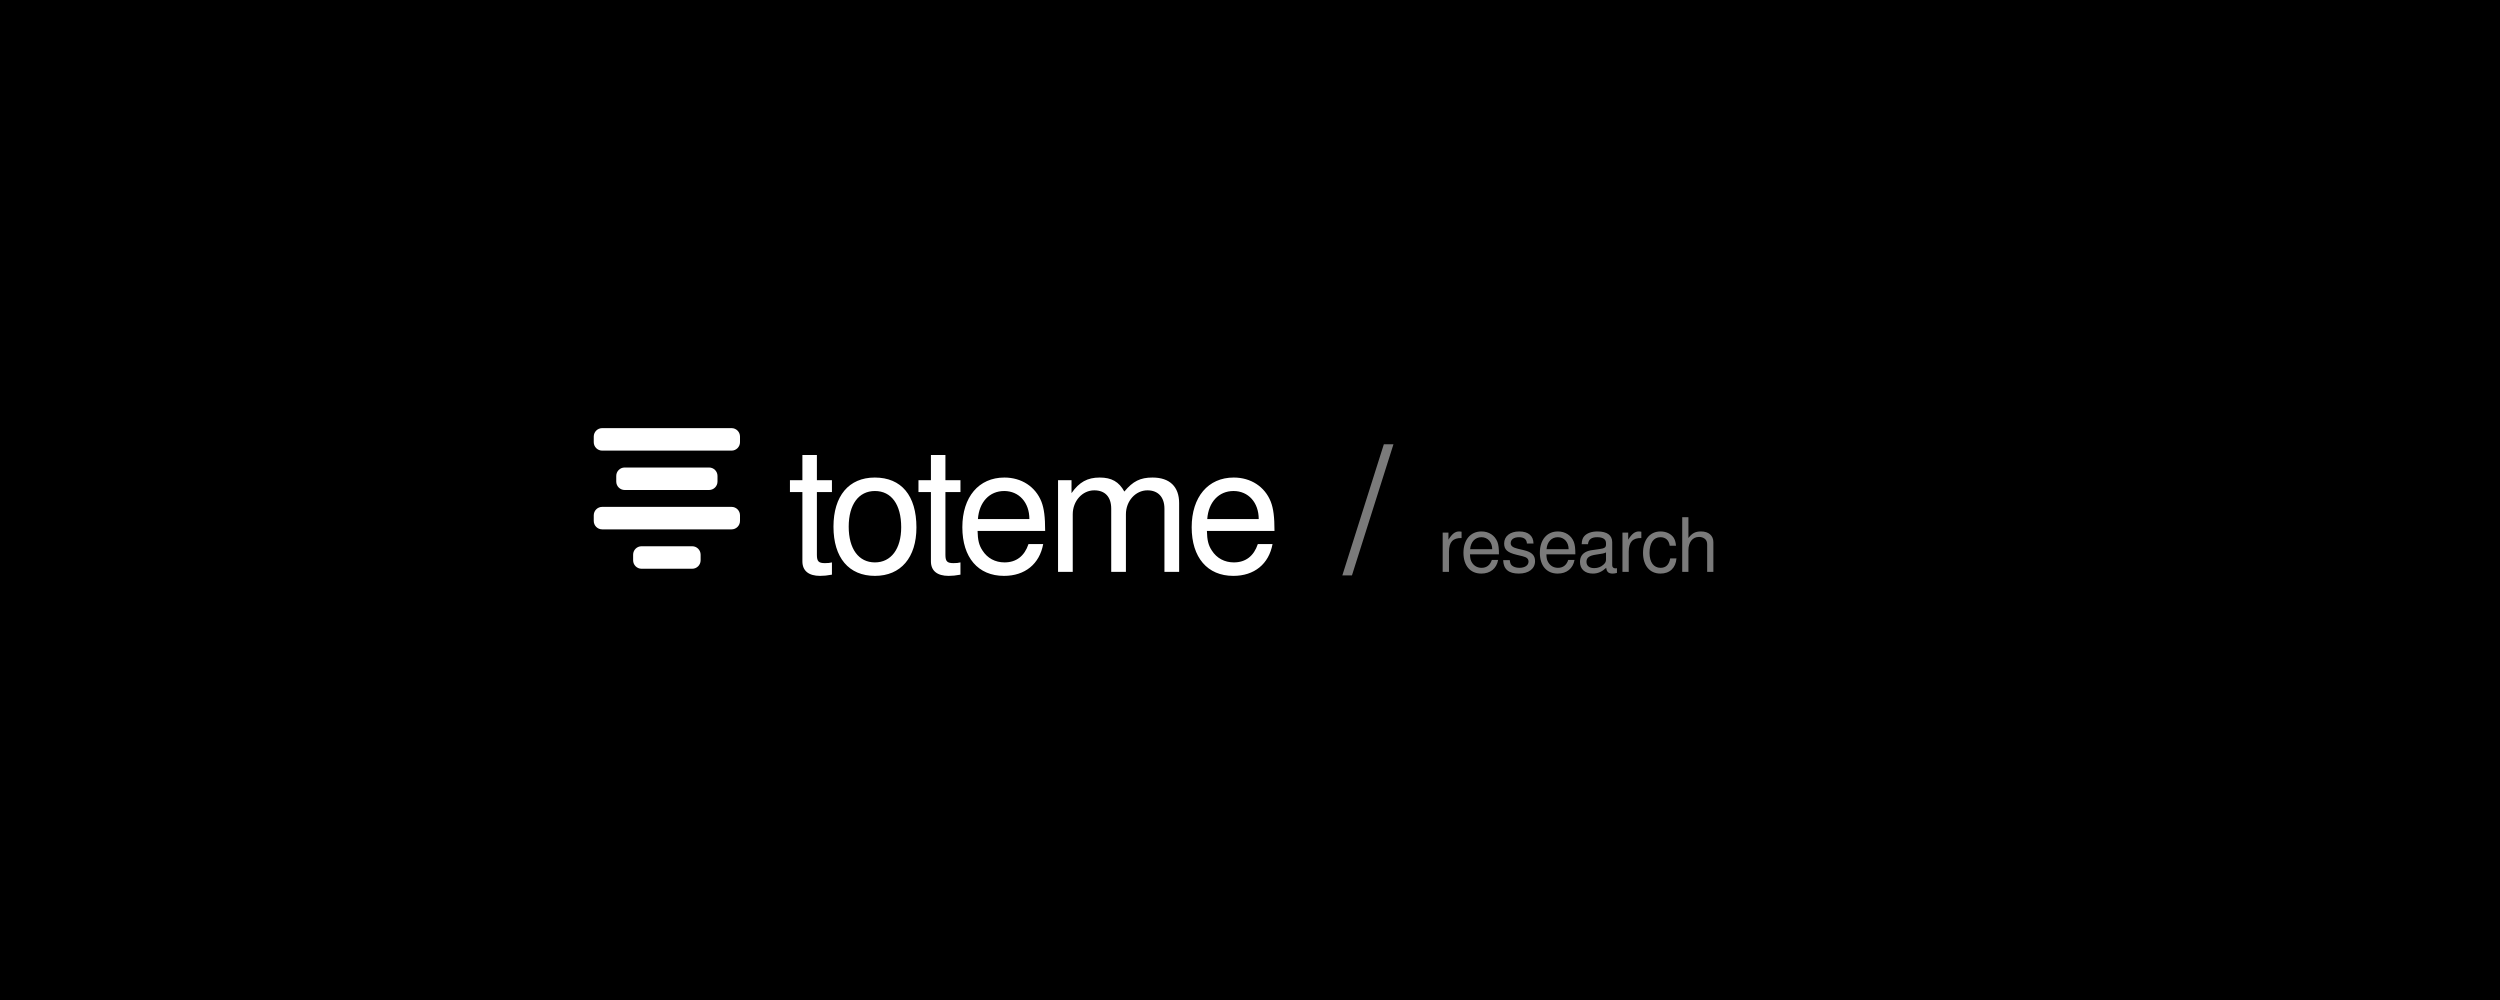
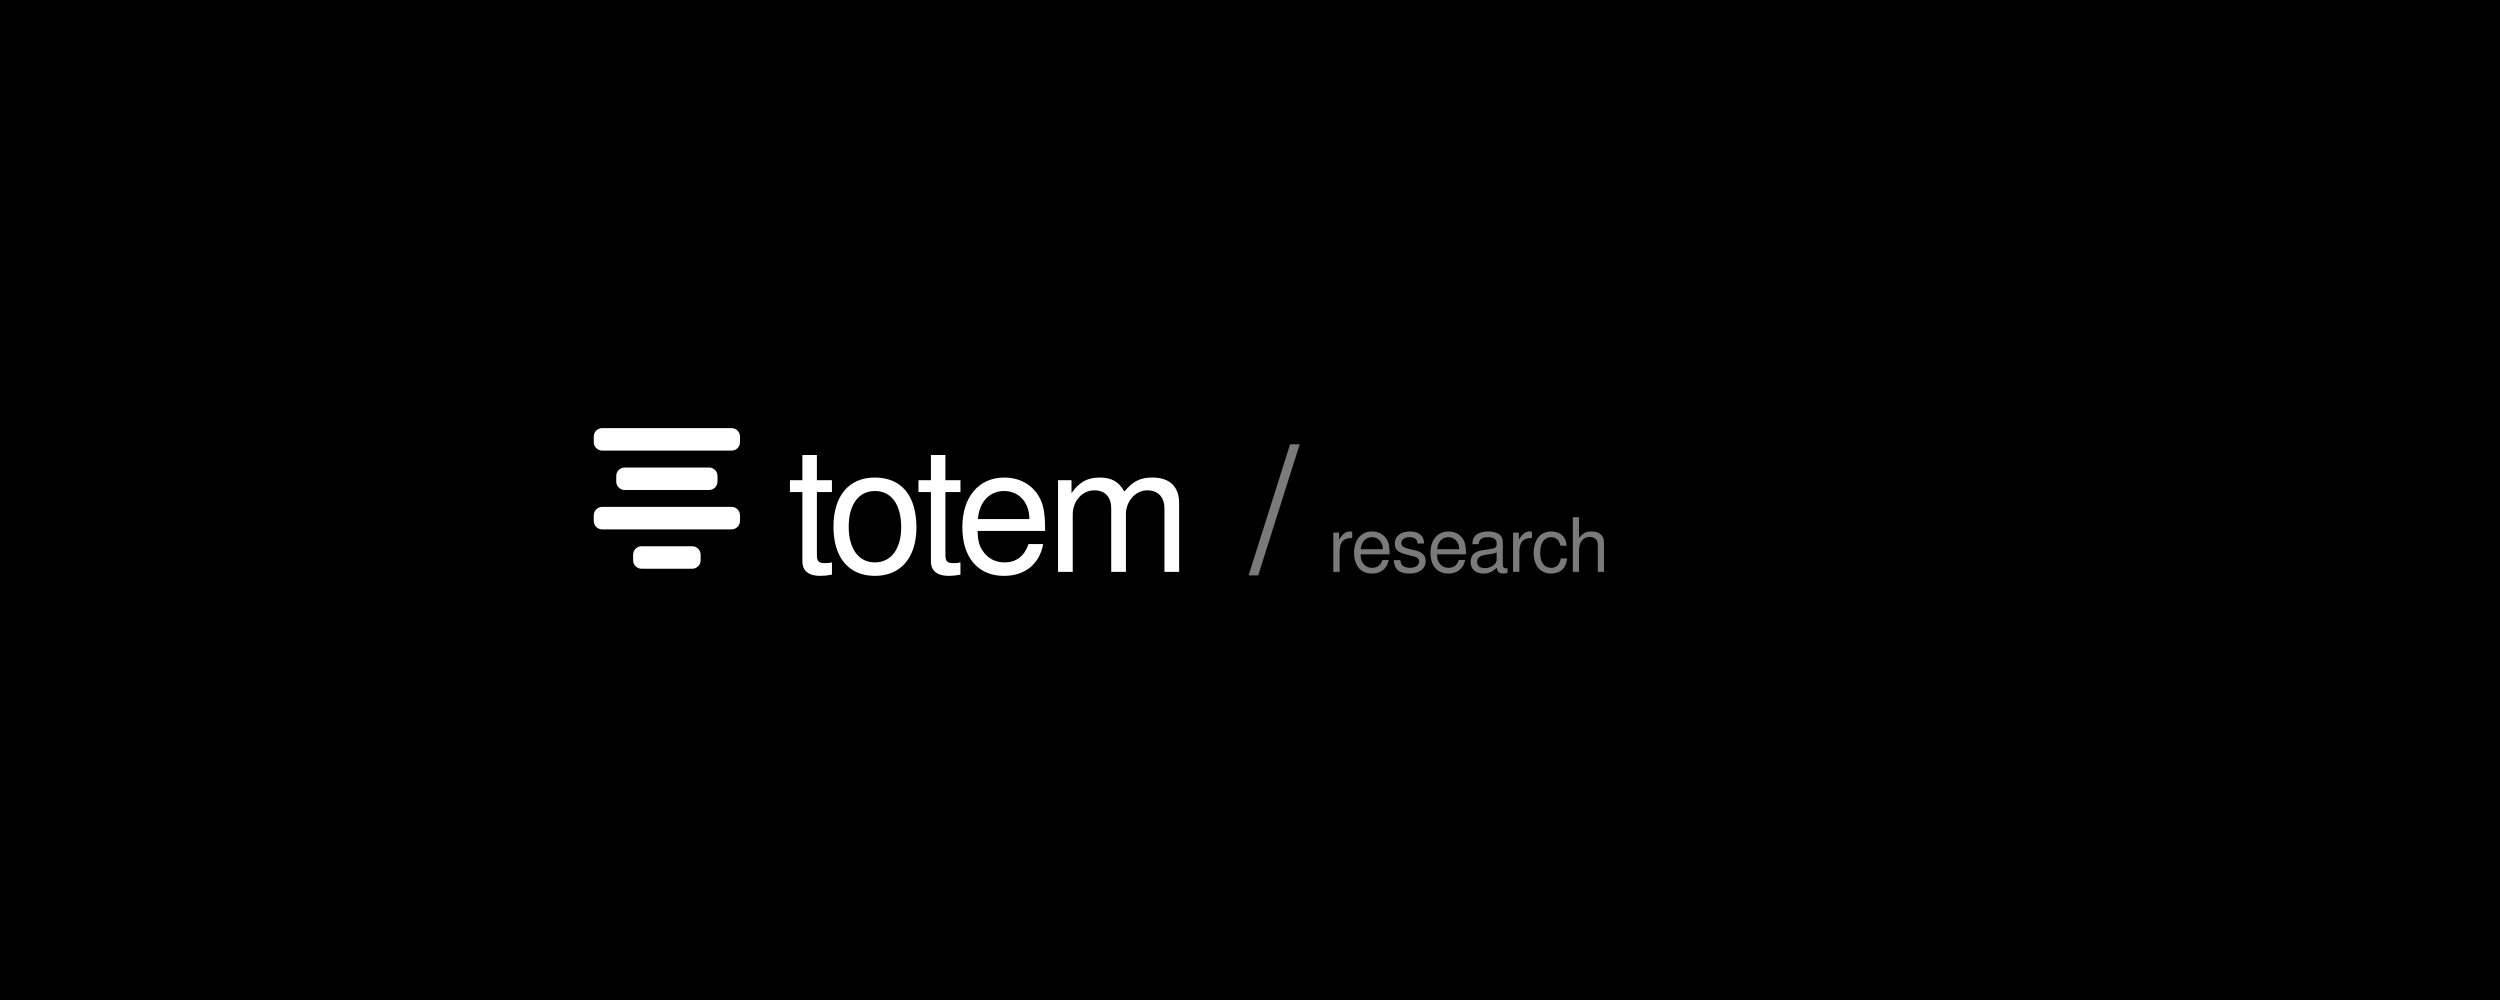
- <svg xmlns="http://www.w3.org/2000/svg" viewBox="0 0 800 320" role="img" aria-label="toteme / research — final brand lockup">
+ <svg xmlns="http://www.w3.org/2000/svg" viewBox="0 0 800 320" role="img" aria-label="totem / research — final brand lockup">
  <rect width="800" height="320" fill="#000000" />
  <g fill="#ffffff" transform="translate(190, 137)">
    <rect x="0" y="0" width="46.8" height="7.2" rx="2.7" />
    <rect x="7.2" y="12.6" width="32.4" height="7.2" rx="2.7" />
    <rect x="0" y="25.2" width="46.8" height="7.2" rx="2.7" />
    <rect x="12.6" y="37.8" width="21.6" height="7.2" rx="2.7" />
  </g>
-   <text x="252" y="183" font-family="'SF Pro Display','Helvetica Neue',Helvetica,Arial,sans-serif" font-weight="500" font-size="56" letter-spacing="-2.2" fill="#ffffff">toteme</text>
-   <text x="430" y="183" font-family="'SF Pro Display','Helvetica Neue',Helvetica,Arial,sans-serif" font-weight="300" font-size="56" fill="rgba(255,255,255,0.48)">/</text>
-   <text x="460" y="183" font-family="'SF Pro Display','Helvetica Neue',Helvetica,Arial,sans-serif" font-weight="400" font-size="24" letter-spacing="-0.4" fill="rgba(255,255,255,0.48)">research</text>
+   <text x="252" y="183" font-family="'SF Pro Display','Helvetica Neue',Helvetica,Arial,sans-serif" font-weight="500" font-size="56" letter-spacing="-2.2" fill="#ffffff">totem</text>
+   <text x="400" y="183" font-family="'SF Pro Display','Helvetica Neue',Helvetica,Arial,sans-serif" font-weight="300" font-size="56" fill="rgba(255,255,255,0.48)">/</text>
+   <text x="425" y="183" font-family="'SF Pro Display','Helvetica Neue',Helvetica,Arial,sans-serif" font-weight="400" font-size="24" letter-spacing="-0.4" fill="rgba(255,255,255,0.48)">research</text>
</svg>
